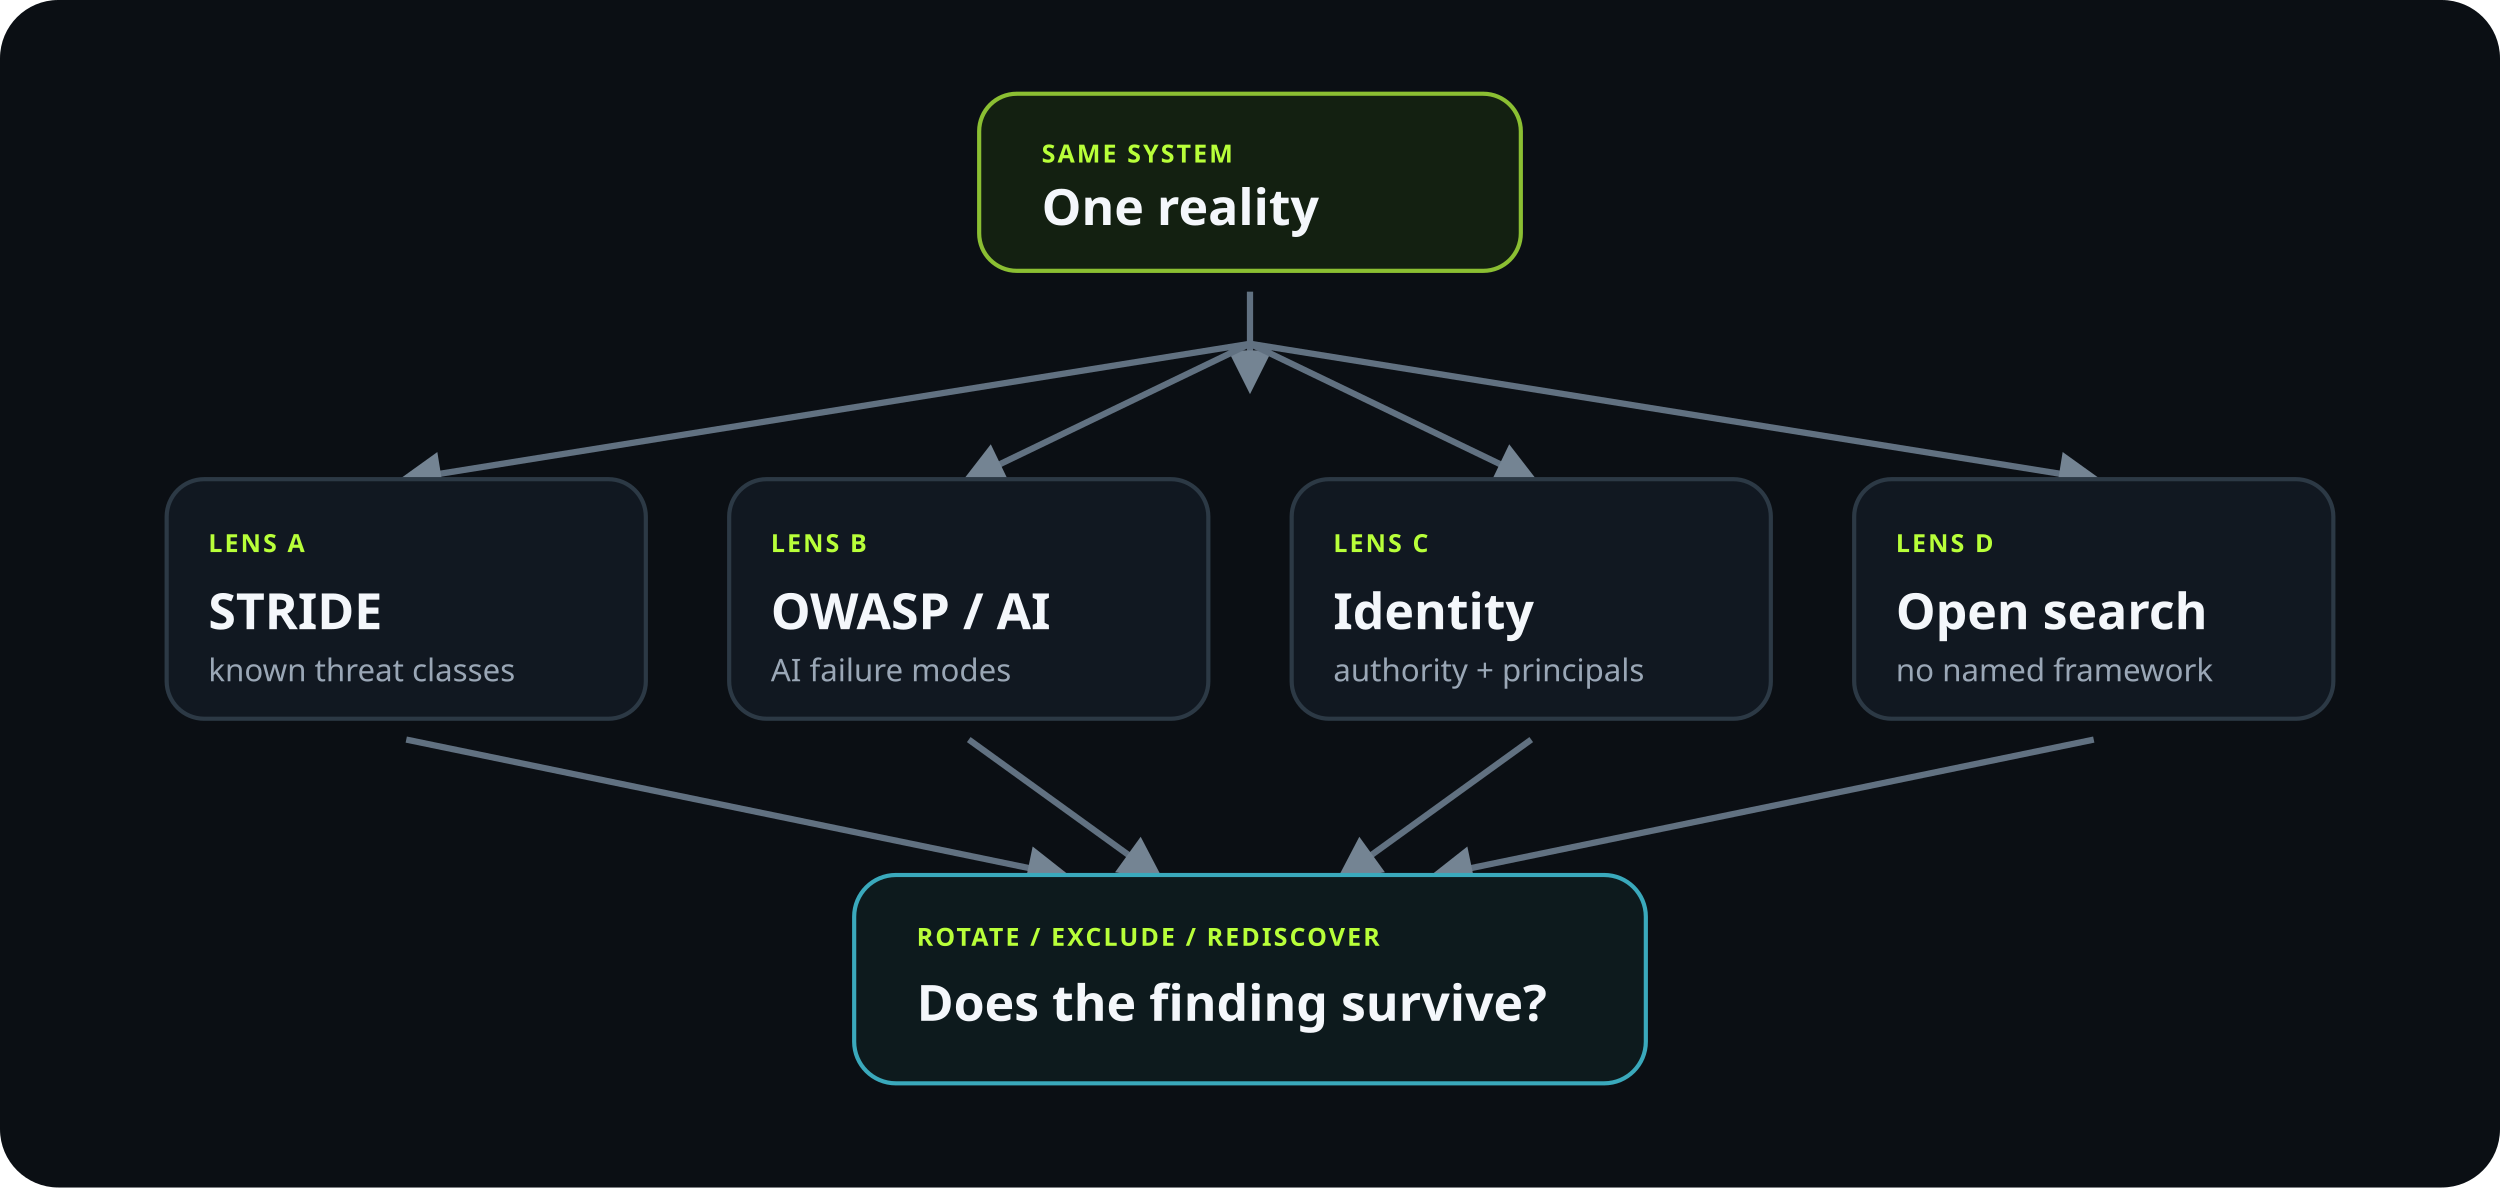
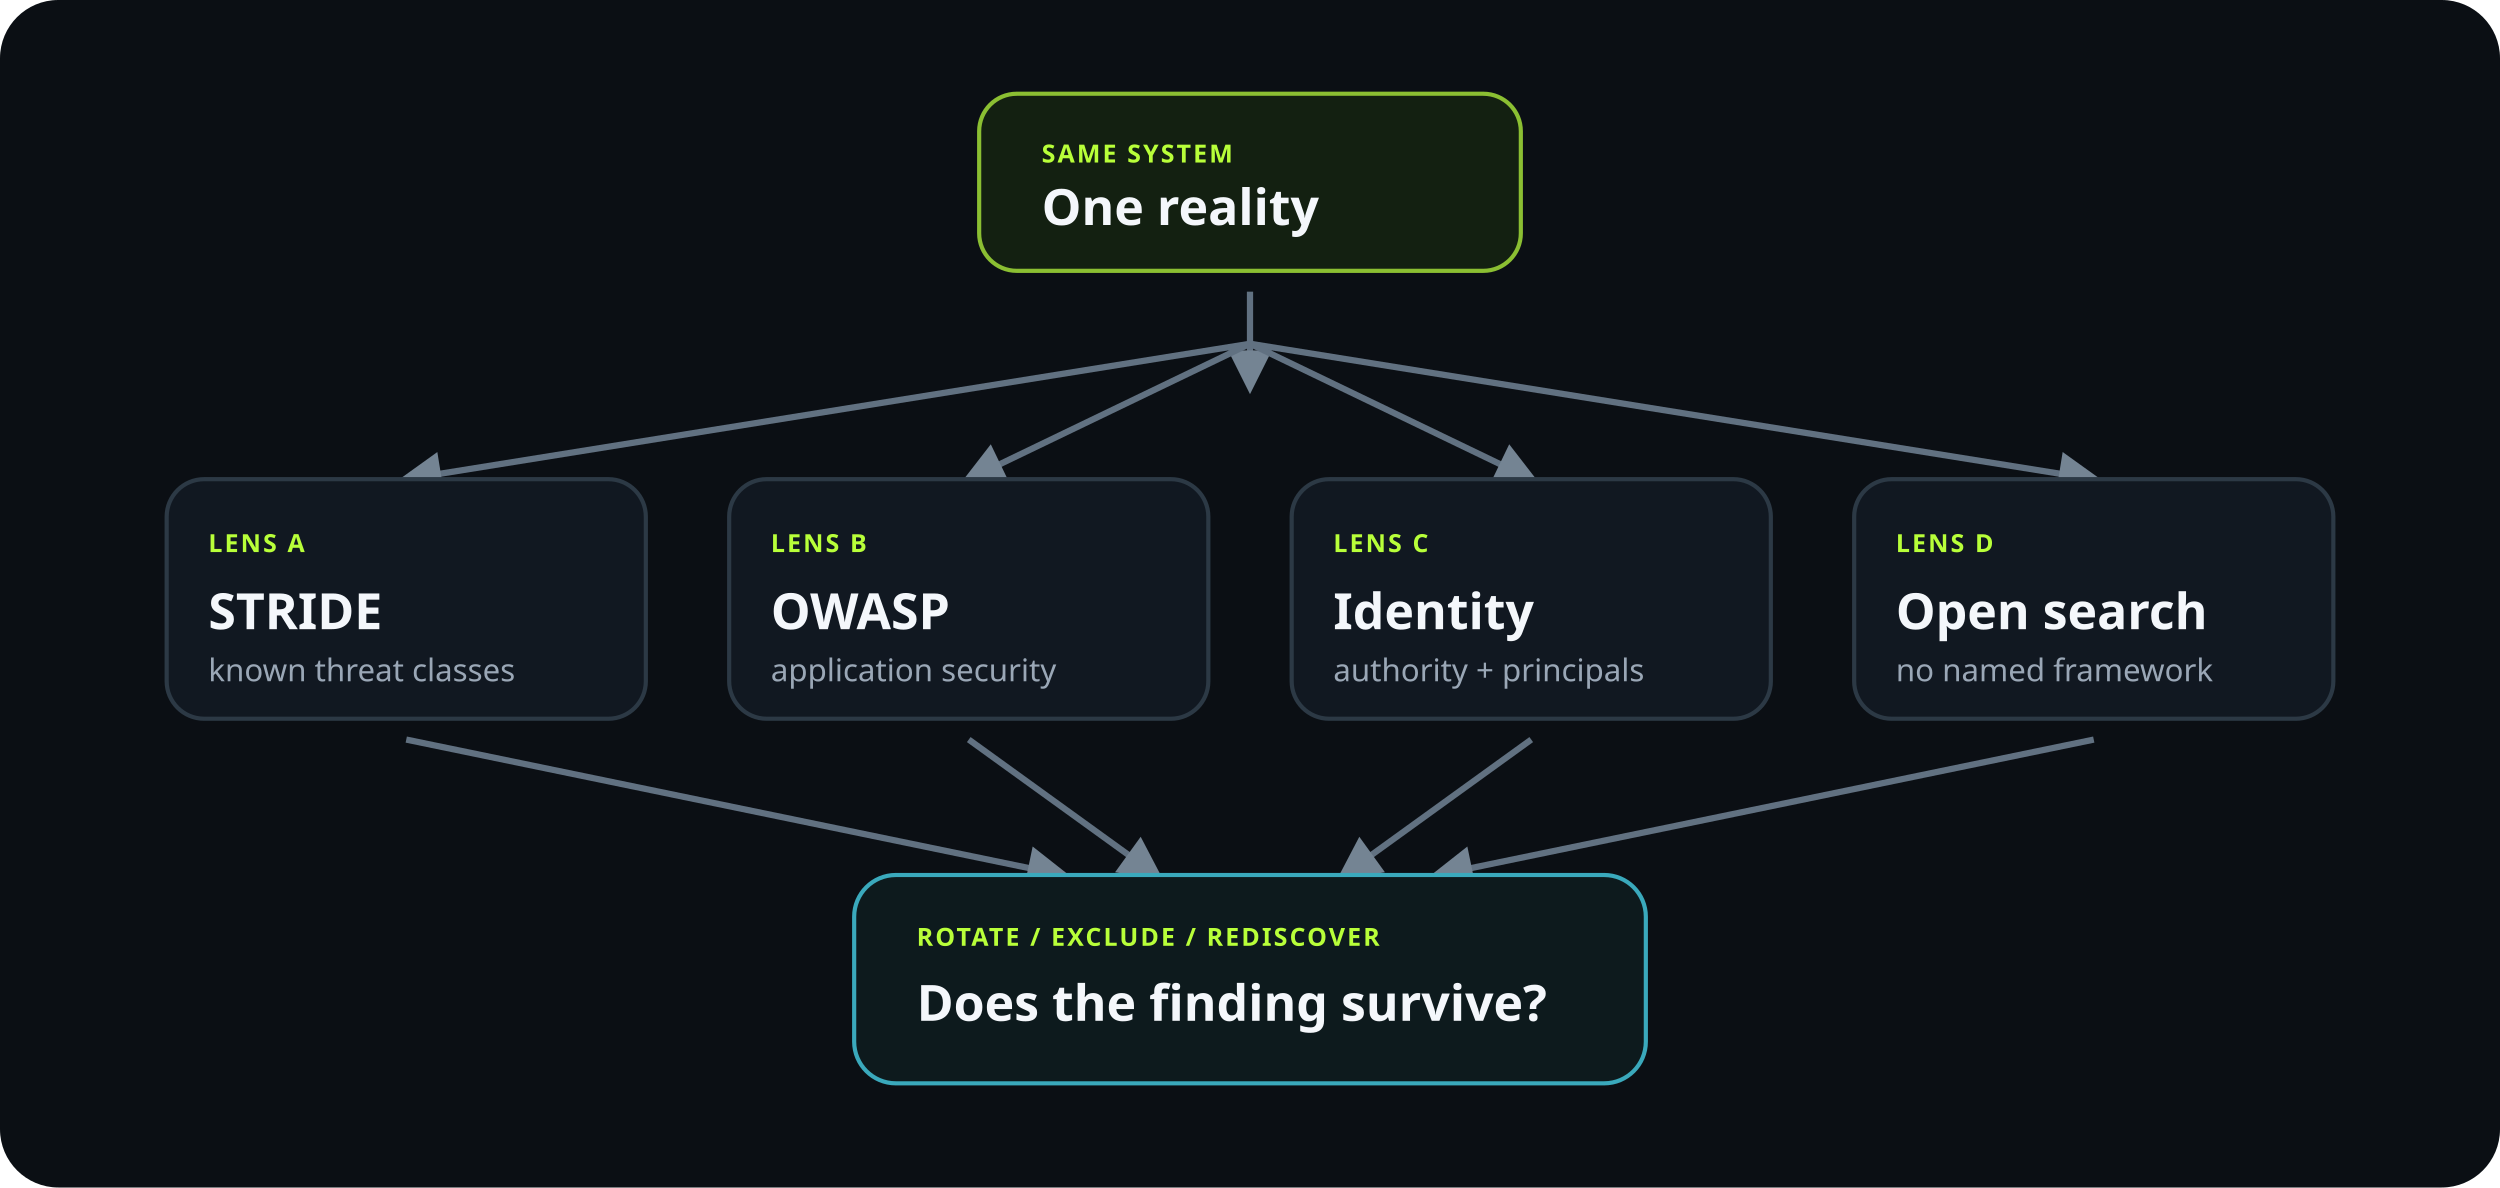
<svg xmlns="http://www.w3.org/2000/svg" viewBox="0 0 1200 570" role="img" aria-labelledby="t3 d3">
  <defs>
    <style>
.bg{fill:#0b0f14}.root{fill:#132011;stroke:#8bbf32;stroke-width:2}.lens{fill:#111821;stroke:#2c3945;stroke-width:2}.out{fill:#0d1a1d;stroke:#3aa9bc;stroke-width:2}
.h{fill:#f4f7fb;font:800 24px system-ui}.s{fill:#9aa7b6;font:500 15px system-ui}.k{fill:#b8ff39;font:800 12px system-ui;letter-spacing:1px}.a{stroke:#617181;stroke-width:3;fill:none;marker-end:url(#m)}
</style>
    <marker id="m" viewBox="0 0 10 10" refX="8" refY="5" markerWidth="7" markerHeight="7" orient="auto">
      <path d="M0 0l10 5-10 5z" fill="#748493" />
    </marker>
  </defs>
  <rect class="bg" width="1200" height="570" rx="28" />
  <rect class="root" x="470" y="45" width="260" height="85" rx="18" />
  <text class="k" x="500" y="78">SAME SYSTEM</text>
  <text class="h" x="500" y="108">One reality</text>
  <path class="a" d="M600 140v45" />
  <path class="a" d="M600 165L195 230" />
  <path class="a" d="M600 165L465 230" />
  <path class="a" d="M600 165L735 230" />
  <path class="a" d="M600 165L1005 230" />
  <g transform="translate(80,230)">
    <rect class="lens" width="230" height="115" rx="18" />
    <text class="k" x="20" y="35">LENS A</text>
    <text class="h" x="20" y="72">STRIDE</text>
    <text class="s" x="20" y="97">known threat classes</text>
  </g>
  <g transform="translate(350,230)">
    <rect class="lens" width="230" height="115" rx="18" />
    <text class="k" x="20" y="35">LENS B</text>
-     <text class="h" x="20" y="72">OWASP / AI</text>
-     <text class="s" x="20" y="97">AI failure modes</text>
+     <text class="h" x="20" y="72">OWASP</text>
+     <text class="s" x="20" y="97">application security</text>
  </g>
  <g transform="translate(620,230)">
    <rect class="lens" width="230" height="115" rx="18" />
    <text class="k" x="20" y="35">LENS C</text>
    <text class="h" x="20" y="72">Identity</text>
    <text class="s" x="20" y="97">authority + principals</text>
  </g>
  <g transform="translate(890,230)">
    <rect class="lens" width="230" height="115" rx="18" />
    <text class="k" x="20" y="35">LENS D</text>
    <text class="h" x="20" y="72">Open search</text>
    <text class="s" x="20" y="97">no named framework</text>
  </g>
  <path class="a" d="M195 355L510 420" />
  <path class="a" d="M465 355L555 420" />
  <path class="a" d="M735 355L645 420" />
  <path class="a" d="M1005 355L690 420" />
  <rect class="out" x="410" y="420" width="380" height="100" rx="20" />
  <text class="k" x="440" y="454">ROTATE / EXCLUDE / REDISCOVER</text>
  <text class="h" x="440" y="490">Does the finding survive?</text>
</svg>
